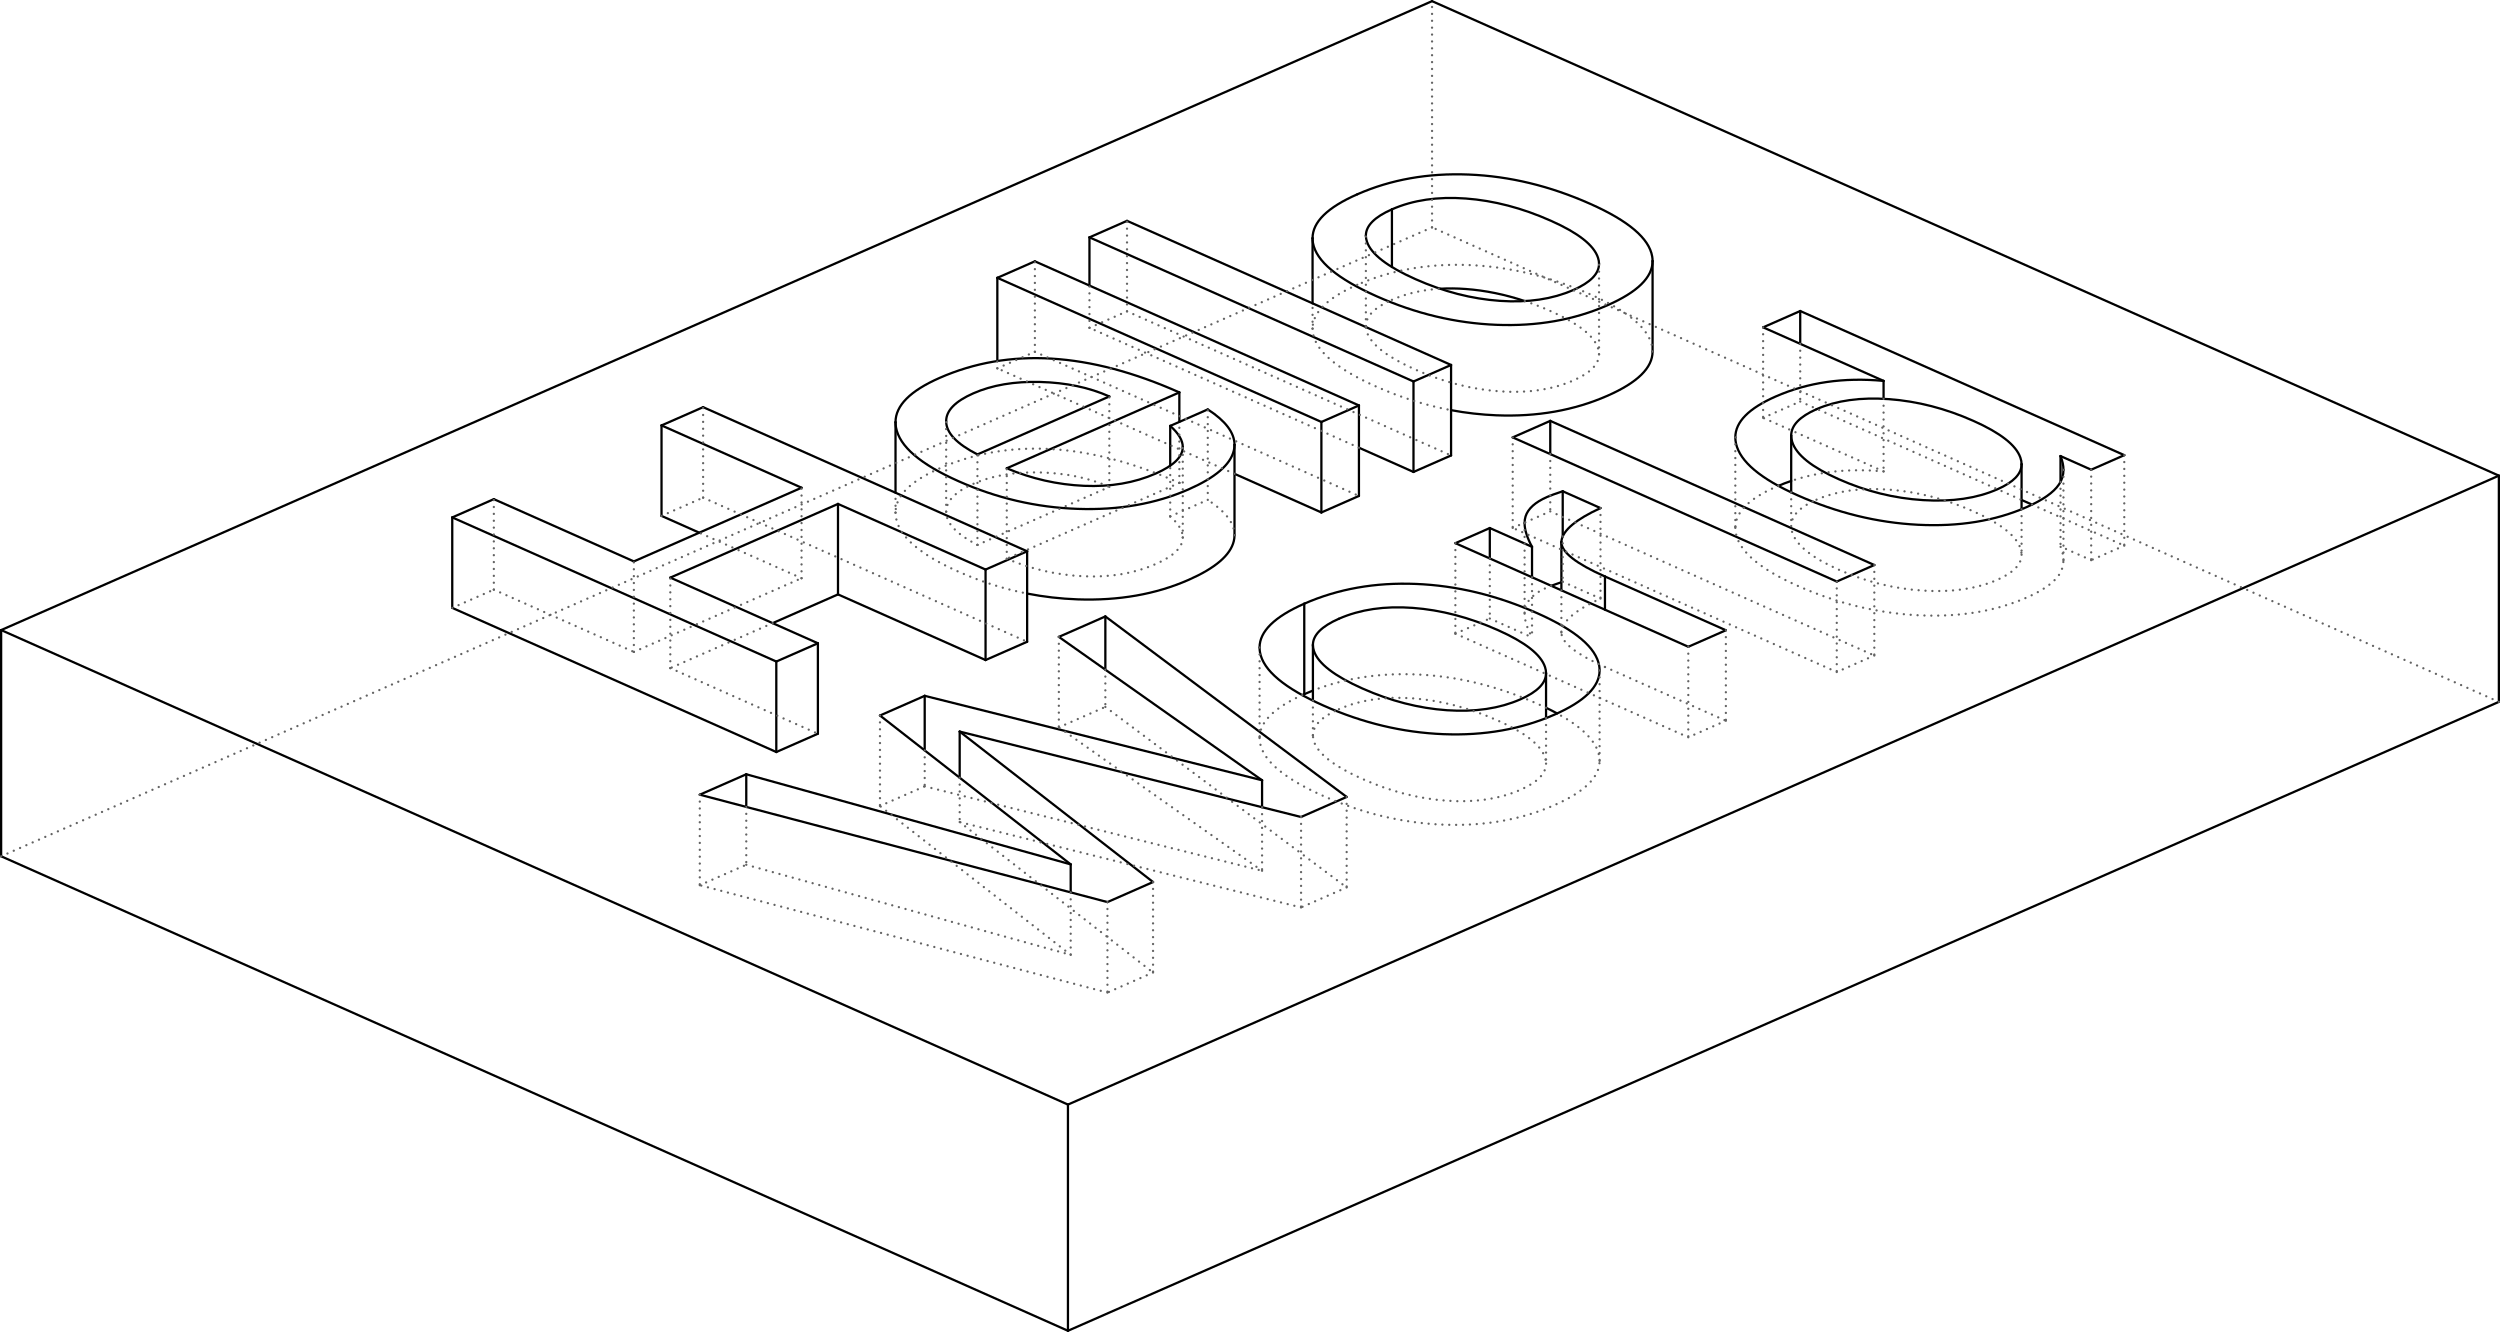
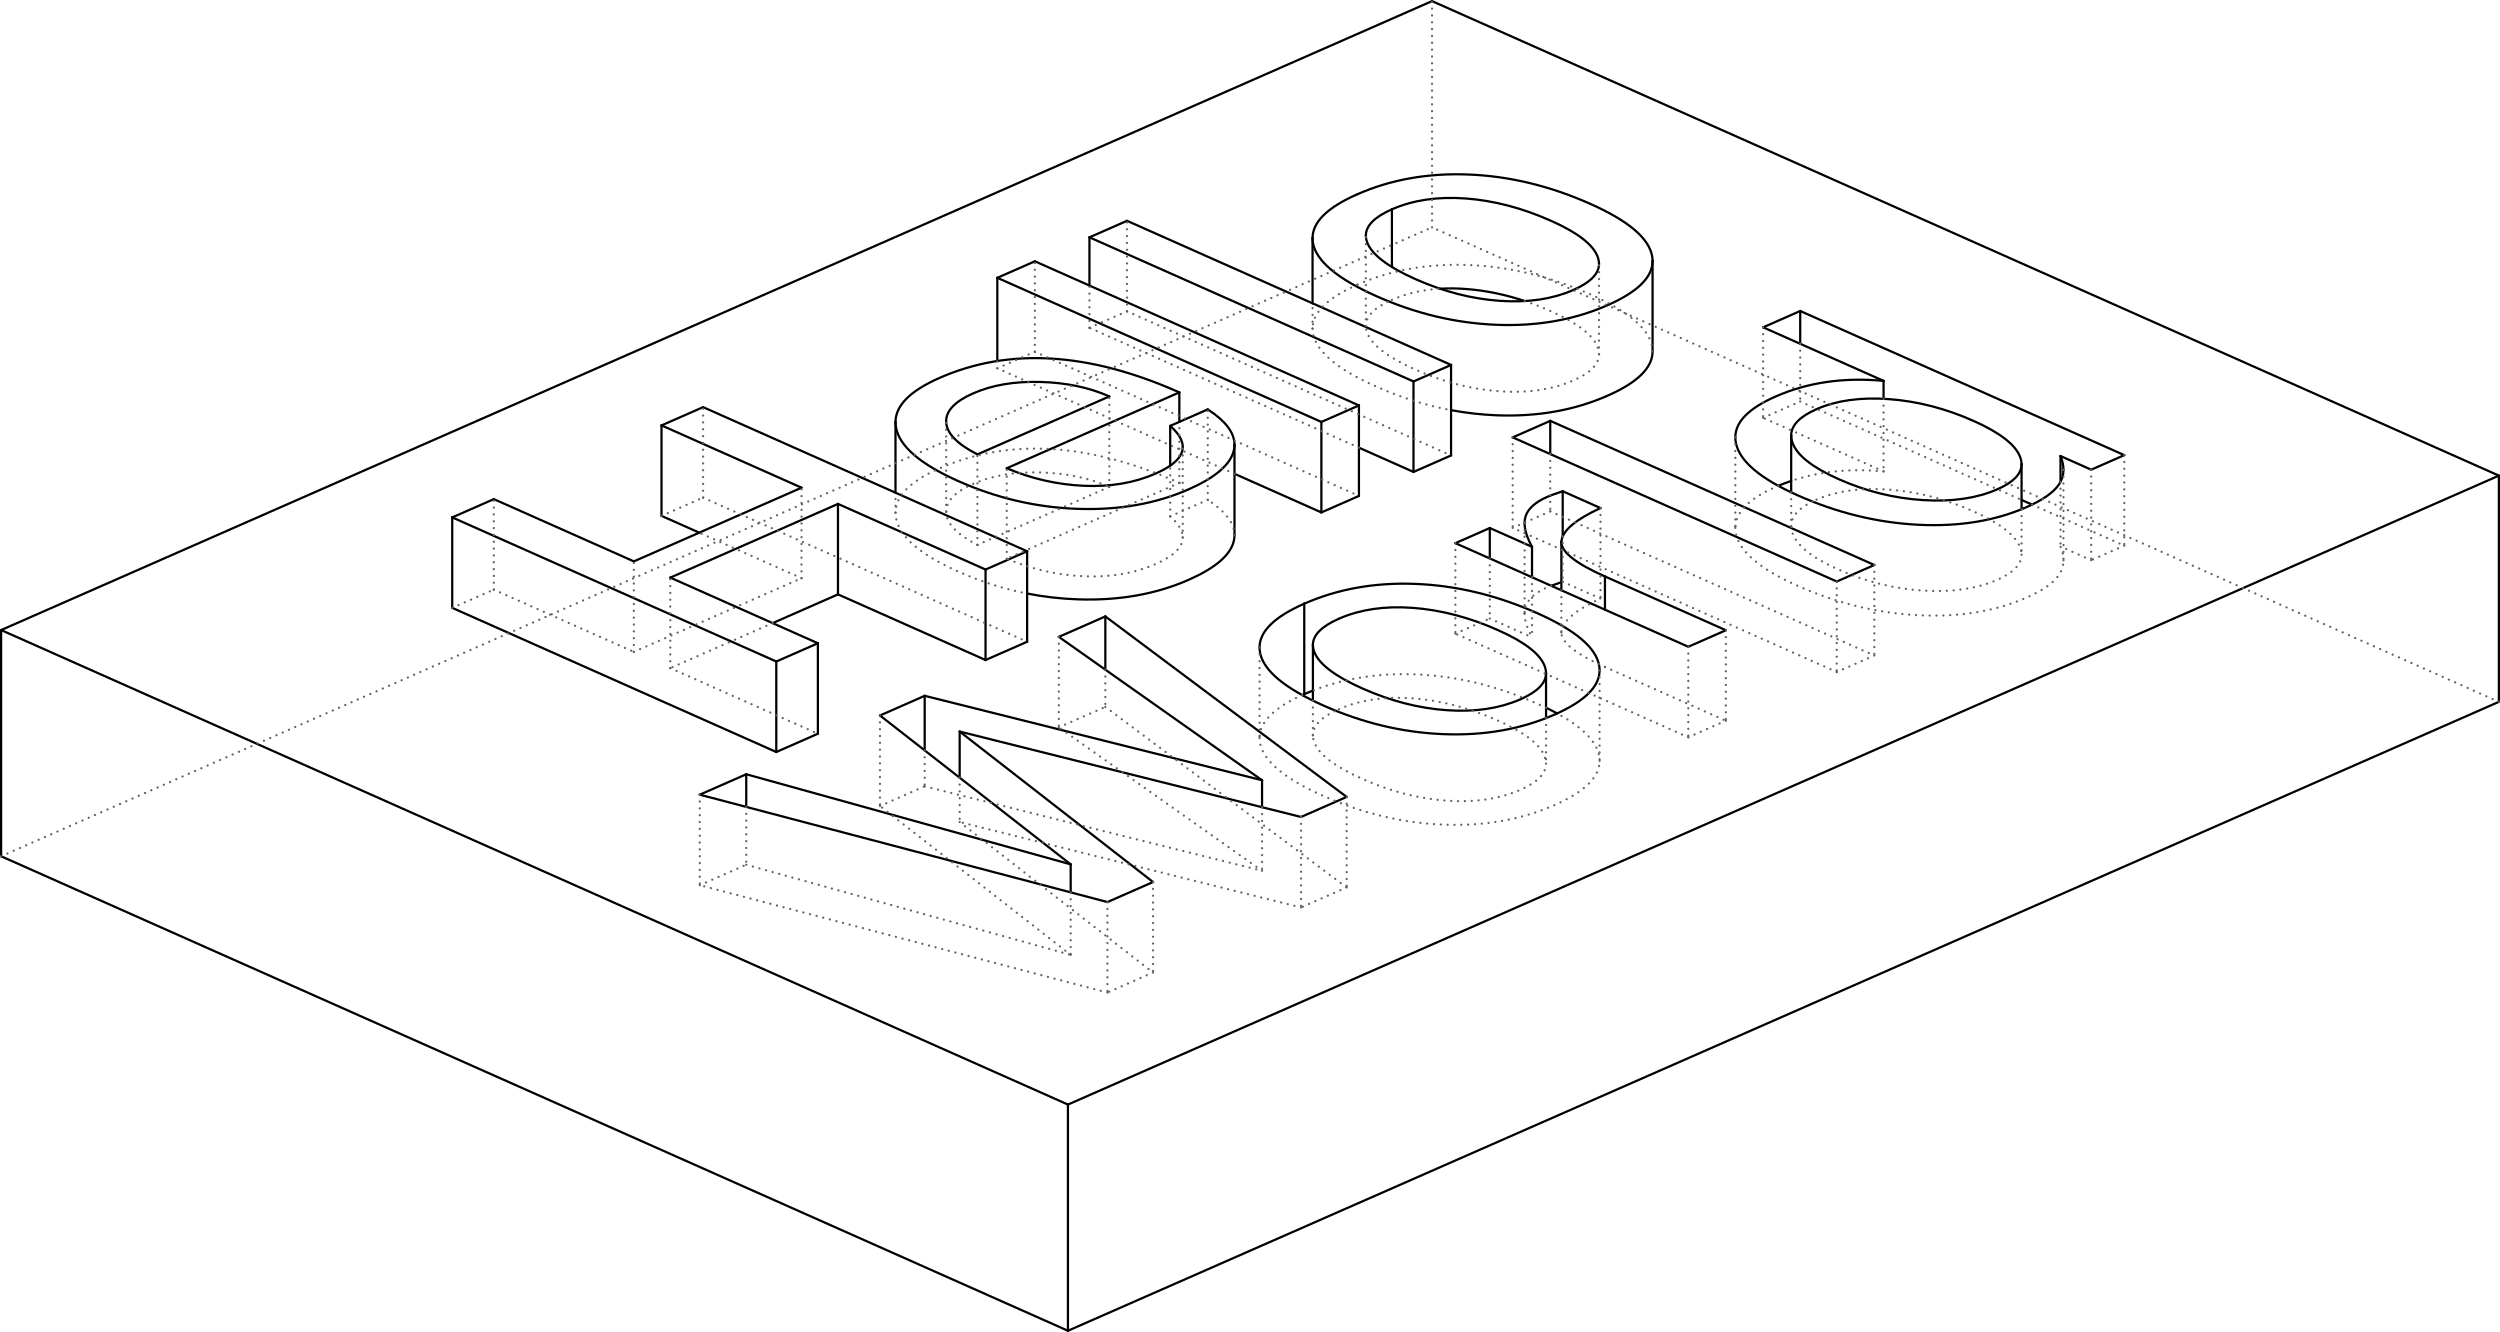
- <svg xmlns="http://www.w3.org/2000/svg" width="100.091mm" height="53.325mm" viewBox="-49.143 -26.149 99.127 52.811" version="1.1">
+ <svg xmlns="http://www.w3.org/2000/svg" width="100.09mm" height="53.324mm" viewBox="-49.142 -26.148 99.126 52.81" version="1.1">
  <g transform="scale(1,-1)" stroke-linecap="round">
-     <g fill="none" stroke="rgb(0,0,0)" stroke-width="0.09" id="Visible">
+     <g fill="none" stroke="rgb(0,0,0)" stroke-width="0.089" id="Visible">
      <line x1="-6.798" y1="-26.617" x2="-6.798" y2="-17.648" />
      <line x1="-6.798" y1="-17.648" x2="-49.098" y2="1.166" />
      <line x1="-49.098" y1="-7.803" x2="-49.098" y2="1.166" />
      <line x1="-6.798" y1="-26.617" x2="-49.098" y2="-7.803" />
      <line x1="-6.798" y1="-26.617" x2="49.939" y2="-1.68" />
      <line x1="49.939" y1="-1.68" x2="49.939" y2="7.289" />
      <line x1="-6.798" y1="-17.648" x2="49.939" y2="7.289" />
      <line x1="-49.098" y1="1.166" x2="7.639" y2="26.104" />
      <line x1="49.939" y1="7.289" x2="7.639" y2="26.104" />
      <path d="M 2.572,2.212 Q 0.8,1.433 0.8,0.475" />
      <path d="M 0.8,0.475 Q 0.8,0.378 0.818,0.28 Q 1.014,-0.795 3.341,-1.83 Q 5.667,-2.864 8.088,-2.961 Q 10.51,-3.058 12.495,-2.186 Q 14.282,-1.4 14.282,-0.432" />
      <path d="M 14.282,-0.432 Q 14.282,-0.344 14.267,-0.253 Q 14.089,0.822 11.815,1.833 Q 9.418,2.899 6.997,2.996 Q 4.576,3.093 2.572,2.212" />
      <line x1="-7.159" y1="0.896" x2="-5.315" y2="1.707" />
      <line x1="0.899" y1="-4.789" x2="-7.159" y2="0.896" />
      <line x1="-12.478" y1="-1.441" x2="0.899" y2="-4.789" />
      <line x1="-14.251" y1="-2.221" x2="-12.478" y2="-1.441" />
      <line x1="-6.689" y1="-8.124" x2="-14.251" y2="-2.221" />
      <line x1="-19.553" y1="-4.551" x2="-6.689" y2="-8.124" />
      <line x1="-21.396" y1="-5.361" x2="-19.553" y2="-4.551" />
      <line x1="-5.232" y1="-9.619" x2="-21.396" y2="-5.361" />
      <line x1="-3.424" y1="-8.824" x2="-5.232" y2="-9.619" />
      <line x1="-11.091" y1="-2.858" x2="-3.424" y2="-8.824" />
      <line x1="2.445" y1="-6.245" x2="-11.091" y2="-2.858" />
      <line x1="4.253" y1="-5.45" x2="2.445" y2="-6.245" />
      <line x1="-5.315" y1="1.707" x2="4.253" y2="-5.45" />
      <path d="M 12.82,6.67 Q 12.395,6.53 12.2,6.444 Q 11.491,6.132 11.346,5.671 Q 11.308,5.549 11.308,5.407" />
      <path d="M 11.308,5.407 Q 11.308,5.014 11.603,4.467" />
      <line x1="9.929" y1="5.212" x2="11.603" y2="4.467" />
      <line x1="8.564" y1="4.612" x2="9.929" y2="5.212" />
      <line x1="17.799" y1="0.504" x2="8.564" y2="4.612" />
      <line x1="19.289" y1="1.159" x2="17.799" y2="0.504" />
      <line x1="14.495" y1="3.291" x2="19.289" y2="1.159" />
      <path d="M 14.495,3.291 Q 12.767,4.059 12.767,4.655" />
      <path d="M 12.767,4.655 Q 12.767,4.686 12.772,4.716 Q 12.864,5.333 14.318,6.003" />
      <line x1="12.82" y1="6.67" x2="14.318" y2="6.003" />
      <line x1="25.542" y1="11.046" x2="20.766" y2="13.17" />
      <path d="M 25.542,11.046 Q 23.175,11.268 21.26,10.426 Q 19.664,9.724 19.664,8.807" />
      <path d="M 19.664,8.807 Q 19.664,8.686 19.692,8.56 Q 19.932,7.489 22.135,6.509 Q 24.479,5.466 26.909,5.342 Q 29.339,5.218 31.218,6.044 Q 32.176,6.464 32.497,6.941 Q 32.675,7.204 32.675,7.519" />
      <path d="M 32.675,7.519 Q 32.675,7.776 32.558,8.066" />
      <line x1="33.774" y1="7.525" x2="32.558" y2="8.066" />
      <line x1="35.086" y1="8.102" x2="33.774" y2="7.525" />
      <line x1="22.237" y1="13.817" x2="35.086" y2="8.102" />
      <line x1="20.766" y1="13.17" x2="22.237" y2="13.817" />
      <line x1="23.686" y1="3.091" x2="10.837" y2="8.806" />
      <line x1="25.175" y1="3.746" x2="23.686" y2="3.091" />
      <line x1="12.326" y1="9.461" x2="25.175" y2="3.746" />
      <line x1="10.837" y1="8.806" x2="12.326" y2="9.461" />
      <path d="M -8.416,2.614 Q -7.431,2.42 -6.416,2.384 Q -3.968,2.299 -2.017,3.156 Q -0.422,3.858 -0.222,4.694 Q -0.194,4.811 -0.194,4.927" />
      <line x1="-8.416" y1="0.703" x2="-10.065" y2="-0.022" />
      <line x1="-10.065" y1="-0.022" x2="-15.916" y2="2.581" />
      <line x1="-15.916" y1="2.581" x2="-18.508" y2="1.441" />
      <line x1="-21.418" y1="5.028" x2="-22.913" y2="5.693" />
      <line x1="-16.713" y1="-2.944" x2="-18.362" y2="-3.669" />
      <line x1="-18.362" y1="-3.669" x2="-31.211" y2="2.046" />
      <path d="M 8.393,9.886 Q 9.284,9.719 10.189,9.682 Q 12.61,9.585 14.596,10.458 Q 16.383,11.244 16.383,12.212" />
      <line x1="3.251" y1="5.83" x2="-0.194" y2="7.362" />
      <line x1="4.74" y1="6.485" x2="3.251" y2="5.83" />
      <line x1="6.903" y1="7.436" x2="4.74" y2="8.398" />
      <line x1="8.393" y1="8.09" x2="6.903" y2="7.436" />
      <path d="M 2.572,-1.375 L 2.491,-1.412" />
      <path d="M 12.599,-2.139 Q 12.392,-2.026 12.159,-1.914" />
      <path d="M 2.915,-1.233 Q 2.742,-1.301 2.572,-1.375" />
      <line x1="-5.315" y1="1.707" x2="-5.315" y2="-0.404" />
      <line x1="0.899" y1="-4.789" x2="0.899" y2="-5.858" />
      <line x1="-12.478" y1="-1.441" x2="-12.478" y2="-3.605" />
      <line x1="-6.689" y1="-8.124" x2="-6.689" y2="-9.235" />
      <line x1="-19.553" y1="-4.551" x2="-19.553" y2="-5.847" />
      <line x1="-11.091" y1="-2.858" x2="-11.091" y2="-4.688" />
      <line x1="12.82" y1="6.67" x2="12.82" y2="4.88" />
      <line x1="11.603" y1="4.467" x2="11.603" y2="3.26" />
      <path d="M 12.767,3.064 Q 12.525,2.984 12.363,2.922" />
      <line x1="9.929" y1="5.212" x2="9.929" y2="4.005" />
      <line x1="25.542" y1="11.046" x2="25.542" y2="10.336" />
      <line x1="32.558" y1="8.066" x2="32.558" y2="7.042" />
      <path d="M 21.879,7.079 Q 21.62,6.991 21.368,6.885" />
      <line x1="22.237" y1="13.817" x2="22.237" y2="12.516" />
      <line x1="31.014" y1="6.326" x2="31.429" y2="6.141" />
      <line x1="12.326" y1="9.461" x2="12.326" y2="8.144" />
      <line x1="-2.381" y1="9.421" x2="-2.381" y2="10.59" />
      <path d="M -2.381,10.59 Q -7.756,12.981 -11.887,11.165 Q -13.635,10.397 -13.635,9.41" />
      <path d="M -13.635,9.41 Q -13.635,9.305 -13.615,9.198 Q -13.411,8.08 -11.137,7.069 Q -8.863,6.057 -6.416,5.972 Q -3.968,5.887 -2.017,6.744 Q -0.422,7.445 -0.222,8.282 Q -0.194,8.398 -0.194,8.514" />
      <path d="M -0.194,8.514 Q -0.194,9.229 -1.254,9.916" />
      <line x1="-2.381" y1="10.59" x2="-9.224" y2="7.582" />
      <line x1="-2.743" y1="7.685" x2="-2.743" y2="9.262" />
      <line x1="-2.743" y1="9.262" x2="-1.254" y2="9.916" />
      <path d="M -2.743,9.262 Q -2.245,8.818 -2.245,8.424" />
      <path d="M -2.245,8.424 Q -2.245,7.844 -3.321,7.371 Q -4.58,6.818 -6.162,6.886 Q -7.744,6.955 -9.224,7.582" />
      <line x1="-8.416" y1="0.703" x2="-8.416" y2="4.29" />
      <line x1="-10.065" y1="-0.022" x2="-10.065" y2="3.566" />
      <line x1="-8.416" y1="4.29" x2="-10.065" y2="3.566" />
      <line x1="-21.264" y1="10.005" x2="-8.416" y2="4.29" />
      <line x1="-15.916" y1="2.581" x2="-15.916" y2="6.168" />
      <line x1="-10.065" y1="3.566" x2="-15.916" y2="6.168" />
      <line x1="-22.913" y1="5.693" x2="-22.913" y2="9.281" />
      <line x1="-22.913" y1="9.281" x2="-21.264" y2="10.005" />
      <line x1="-15.916" y1="6.168" x2="-22.565" y2="3.246" />
      <line x1="-17.361" y1="6.811" x2="-22.913" y2="9.281" />
      <line x1="-16.713" y1="-2.944" x2="-16.713" y2="0.643" />
      <line x1="-22.565" y1="3.246" x2="-16.713" y2="0.643" />
      <line x1="-24.01" y1="3.889" x2="-17.361" y2="6.811" />
      <line x1="-18.362" y1="-3.669" x2="-18.362" y2="-0.081" />
      <line x1="-16.713" y1="0.643" x2="-18.362" y2="-0.081" />
      <line x1="-29.562" y1="6.358" x2="-24.01" y2="3.889" />
      <line x1="-31.211" y1="2.046" x2="-31.211" y2="5.633" />
      <line x1="-18.362" y1="-0.081" x2="-31.211" y2="5.633" />
      <line x1="-31.211" y1="5.633" x2="-29.562" y2="6.358" />
      <path d="M 4.673,18.444 Q 2.901,17.665 2.901,16.706" />
      <path d="M 2.901,16.706 Q 2.901,16.61 2.918,16.512 Q 3.114,15.437 5.441,14.402 Q 7.768,13.367 10.189,13.27 Q 12.61,13.173 14.596,14.046 Q 16.383,14.831 16.383,15.8" />
      <path d="M 16.383,15.8 Q 16.383,15.888 16.368,15.978 Q 16.189,17.053 13.916,18.064 Q 11.519,19.131 9.097,19.228 Q 6.676,19.325 4.673,18.444" />
      <line x1="3.251" y1="5.83" x2="3.251" y2="9.418" />
      <line x1="-9.598" y1="11.834" x2="-9.598" y2="15.133" />
      <line x1="3.251" y1="9.418" x2="-9.598" y2="15.133" />
      <line x1="4.74" y1="6.485" x2="4.74" y2="10.073" />
      <line x1="4.74" y1="10.073" x2="3.251" y2="9.418" />
      <line x1="-9.598" y1="15.133" x2="-8.109" y2="15.788" />
      <line x1="-8.109" y1="15.788" x2="4.74" y2="10.073" />
      <line x1="6.903" y1="7.436" x2="6.903" y2="11.023" />
      <line x1="-5.945" y1="14.826" x2="-5.945" y2="16.738" />
      <line x1="6.903" y1="11.023" x2="-5.945" y2="16.738" />
      <line x1="8.393" y1="8.09" x2="8.393" y2="11.678" />
      <line x1="8.393" y1="11.678" x2="6.903" y2="11.023" />
      <line x1="-5.945" y1="16.738" x2="-4.456" y2="17.393" />
      <line x1="-4.456" y1="17.393" x2="8.393" y2="11.678" />
      <line x1="-10.387" y1="8.131" x2="-5.157" y2="10.43" />
      <path d="M -10.387,8.131 Q -11.627,8.763 -11.627,9.448" />
      <path d="M -11.627,9.448 Q -11.627,10.08 -10.548,10.554 Q -9.431,11.045 -7.893,11.004 Q -6.356,10.963 -5.157,10.43" />
      <path d="M 6.048,17.848 Q 7.306,18.401 8.976,18.278 Q 10.646,18.155 12.355,17.394 Q 13.977,16.673 14.219,15.93 Q 14.26,15.807 14.26,15.69" />
      <path d="M 14.26,15.69 Q 14.26,15.098 13.239,14.65 Q 11.997,14.104 10.328,14.22 Q 8.658,14.335 6.983,15.08 Q 5.309,15.825 5.058,16.564 Q 5.015,16.688 5.015,16.807" />
      <path d="M 5.015,16.807 Q 5.015,17.394 6.048,17.848" />
      <path d="M 3.947,1.616 Q 5.206,2.17 6.876,2.046 Q 8.546,1.923 10.255,1.163 Q 11.877,0.441 12.119,-0.301 Q 12.159,-0.424 12.159,-0.542" />
      <path d="M 12.159,-0.542 Q 12.159,-1.133 11.138,-1.582 Q 9.897,-2.127 8.227,-2.012 Q 6.558,-1.896 4.883,-1.152 Q 3.209,-0.407 2.958,0.332 Q 2.915,0.456 2.915,0.575" />
      <path d="M 2.915,0.575 Q 2.915,1.163 3.947,1.616" />
      <path d="M 22.883,9.924 Q 24.071,10.446 25.758,10.322 Q 27.446,10.199 29.102,9.462 Q 30.706,8.749 30.966,8.006 Q 31.014,7.871 31.014,7.743" />
      <path d="M 31.014,7.743 Q 31.014,7.169 30.056,6.749 Q 28.833,6.211 27.11,6.319 Q 25.387,6.427 23.766,7.148 Q 22.162,7.861 21.92,8.627 Q 21.879,8.756 21.879,8.877" />
      <path d="M 21.879,8.877 Q 21.879,9.482 22.883,9.924" />
      <path d="M 7.956,14.7 Q 8.445,14.73 8.976,14.69 Q 10.136,14.605 11.316,14.211" />
      <line x1="2.572" y1="2.212" x2="2.572" y2="-1.375" />
      <line x1="14.495" y1="3.291" x2="14.495" y2="1.974" />
      <line x1="6.048" y1="15.562" x2="6.048" y2="17.848" />
      <path d="M 12.767,4.655 L 12.767,2.742" />
      <path d="M -13.635,6.612 L -13.635,9.41" />
      <path d="M -0.194,4.927 L -0.194,8.514" />
      <path d="M 2.901,14.121 L 2.901,16.706" />
      <path d="M 16.383,12.212 L 16.383,15.8" />
      <path d="M 12.159,-0.542 L 12.159,-2.325" />
      <path d="M 2.915,0.575 L 2.915,-1.631" />
      <path d="M 31.014,7.743 L 31.014,5.957" />
      <path d="M 21.879,8.877 L 21.879,6.626" />
    </g>
-     <g fill="none" stroke="rgb(99,99,99)" stroke-width="0.09" id="Hidden" stroke-dasharray="0.002 0.271">
+     <g fill="none" stroke="rgb(99,99,99)" stroke-width="0.089" id="Hidden" stroke-dasharray="0.002 0.269">
      <path d="M -2.381,7.002 Q -7.756,9.393 -11.887,7.578 Q -13.635,6.81 -13.635,5.822" />
      <path d="M -13.635,5.822 Q -13.635,5.717 -13.615,5.61 Q -13.411,4.492 -11.137,3.481 Q -9.806,2.889 -8.416,2.614" />
      <path d="M -0.194,4.927 Q -0.194,5.641 -1.254,6.329" />
      <line x1="-2.381" y1="7.002" x2="-9.224" y2="3.994" />
      <line x1="-2.743" y1="5.674" x2="-1.254" y2="6.329" />
      <path d="M -2.743,5.674 Q -2.245,5.23 -2.245,4.836" />
      <path d="M -2.245,4.836 Q -2.245,4.256 -3.321,3.783 Q -4.58,3.23 -6.162,3.299 Q -7.744,3.367 -9.224,3.994" />
      <line x1="-21.264" y1="6.418" x2="-8.416" y2="0.703" />
      <line x1="-22.913" y1="5.693" x2="-21.264" y2="6.418" />
      <line x1="-18.508" y1="1.441" x2="-22.565" y2="-0.342" />
      <line x1="-17.361" y1="3.223" x2="-21.418" y2="5.028" />
      <line x1="-22.565" y1="-0.342" x2="-16.713" y2="-2.944" />
      <line x1="-24.01" y1="0.301" x2="-17.361" y2="3.223" />
      <line x1="-29.562" y1="2.77" x2="-24.01" y2="0.301" />
      <line x1="-31.211" y1="2.046" x2="-29.562" y2="2.77" />
      <path d="M 4.673,14.856 Q 2.901,14.077 2.901,13.119" />
      <path d="M 2.901,13.119 Q 2.901,13.022 2.918,12.924 Q 3.114,11.849 5.441,10.814 Q 6.898,10.166 8.393,9.886" />
      <path d="M 16.383,12.212 Q 16.383,12.3 16.368,12.39 Q 16.189,13.465 13.916,14.477 Q 11.519,15.543 9.097,15.64 Q 6.676,15.737 4.673,14.856" />
      <line x1="-0.194" y1="7.362" x2="-9.598" y2="11.545" />
      <line x1="-9.598" y1="11.545" x2="-8.109" y2="12.2" />
      <line x1="-8.109" y1="12.2" x2="4.74" y2="6.485" />
      <line x1="4.74" y1="8.398" x2="-5.945" y2="13.151" />
      <line x1="-5.945" y1="13.151" x2="-4.456" y2="13.805" />
      <line x1="-4.456" y1="13.805" x2="8.393" y2="8.09" />
      <line x1="-49.098" y1="-7.803" x2="7.639" y2="17.134" />
      <line x1="7.639" y1="17.134" x2="7.639" y2="26.104" />
      <line x1="49.939" y1="-1.68" x2="7.639" y2="17.134" />
      <path d="M 2.491,-1.412 Q 0.8,-2.177 0.8,-3.113" />
      <path d="M 0.8,-3.113 Q 0.8,-3.209 0.818,-3.308 Q 1.014,-4.383 3.341,-5.417 Q 5.667,-6.452 8.088,-6.549 Q 10.51,-6.646 12.495,-5.773 Q 14.282,-4.988 14.282,-4.02" />
      <path d="M 14.282,-4.02 Q 14.282,-3.931 14.267,-3.841 Q 14.123,-2.969 12.599,-2.139" />
      <path d="M 12.159,-1.914 Q 11.994,-1.834 11.815,-1.755 Q 9.418,-0.689 6.997,-0.592 Q 4.781,-0.503 2.915,-1.233" />
      <line x1="-7.159" y1="0.896" x2="-7.159" y2="-2.691" />
      <line x1="-5.315" y1="-0.404" x2="-5.315" y2="-1.881" />
      <line x1="-7.159" y1="-2.691" x2="-5.315" y2="-1.881" />
      <line x1="0.899" y1="-5.858" x2="0.899" y2="-8.377" />
      <line x1="0.899" y1="-8.377" x2="-7.159" y2="-2.691" />
      <line x1="-12.478" y1="-3.605" x2="-12.478" y2="-5.029" />
      <line x1="-12.478" y1="-5.029" x2="0.899" y2="-8.377" />
      <line x1="-14.251" y1="-2.221" x2="-14.251" y2="-5.809" />
      <line x1="-14.251" y1="-5.809" x2="-12.478" y2="-5.029" />
      <line x1="-6.689" y1="-9.235" x2="-6.689" y2="-11.712" />
      <line x1="-6.689" y1="-11.712" x2="-14.251" y2="-5.809" />
      <line x1="-19.553" y1="-5.847" x2="-19.553" y2="-8.139" />
      <line x1="-19.553" y1="-8.139" x2="-6.689" y2="-11.712" />
      <line x1="-21.396" y1="-5.361" x2="-21.396" y2="-8.949" />
      <line x1="-21.396" y1="-8.949" x2="-19.553" y2="-8.139" />
      <line x1="-5.232" y1="-9.619" x2="-5.232" y2="-13.207" />
      <line x1="-5.232" y1="-13.207" x2="-21.396" y2="-8.949" />
      <line x1="-3.424" y1="-8.824" x2="-3.424" y2="-12.412" />
      <line x1="-3.424" y1="-12.412" x2="-5.232" y2="-13.207" />
      <line x1="-11.091" y1="-4.688" x2="-11.091" y2="-6.446" />
      <line x1="-11.091" y1="-6.446" x2="-3.424" y2="-12.412" />
      <line x1="2.445" y1="-6.245" x2="2.445" y2="-9.832" />
      <line x1="2.445" y1="-9.832" x2="-11.091" y2="-6.446" />
      <line x1="4.253" y1="-5.45" x2="4.253" y2="-9.038" />
      <line x1="4.253" y1="-9.038" x2="2.445" y2="-9.832" />
      <line x1="-5.315" y1="-1.881" x2="4.253" y2="-9.038" />
      <line x1="12.82" y1="4.88" x2="12.82" y2="3.082" />
      <line x1="11.603" y1="3.26" x2="11.603" y2="0.879" />
      <path d="M 12.82,3.082 L 12.767,3.064" />
      <path d="M 12.363,2.922 Q 12.267,2.886 12.2,2.856 Q 11.491,2.544 11.346,2.083 Q 11.308,1.961 11.308,1.82" />
      <path d="M 11.308,1.82 Q 11.308,1.426 11.603,0.879" />
      <line x1="9.929" y1="4.005" x2="9.929" y2="1.624" />
      <line x1="9.929" y1="1.624" x2="11.603" y2="0.879" />
      <line x1="8.564" y1="4.612" x2="8.564" y2="1.024" />
      <line x1="8.564" y1="1.024" x2="9.929" y2="1.624" />
      <line x1="17.799" y1="0.504" x2="17.799" y2="-3.084" />
      <line x1="17.799" y1="-3.084" x2="8.564" y2="1.024" />
      <line x1="19.289" y1="1.159" x2="19.289" y2="-2.429" />
      <line x1="19.289" y1="-2.429" x2="17.799" y2="-3.084" />
      <line x1="14.495" y1="-0.297" x2="19.289" y2="-2.429" />
      <line x1="14.318" y1="6.003" x2="14.318" y2="2.416" />
      <path d="M 14.495,-0.297 Q 12.767,0.471 12.767,1.068" />
      <path d="M 12.767,1.068 Q 12.767,1.098 12.772,1.128 Q 12.864,1.745 14.318,2.416" />
      <line x1="12.82" y1="3.082" x2="14.318" y2="2.416" />
      <line x1="25.542" y1="10.336" x2="25.542" y2="7.458" />
      <line x1="20.766" y1="13.17" x2="20.766" y2="9.582" />
      <line x1="25.542" y1="7.458" x2="20.766" y2="9.582" />
      <line x1="32.558" y1="7.042" x2="32.558" y2="4.479" />
      <path d="M 25.542,7.458 Q 23.551,7.645 21.879,7.079" />
      <path d="M 21.368,6.885 Q 21.314,6.862 21.26,6.838 Q 19.664,6.137 19.664,5.22" />
      <path d="M 19.664,5.22 Q 19.664,5.098 19.692,4.972 Q 19.932,3.901 22.135,2.921 Q 24.479,1.879 26.909,1.754 Q 29.339,1.63 31.218,2.456 Q 32.176,2.877 32.497,3.353 Q 32.675,3.616 32.675,3.932" />
      <path d="M 32.675,3.932 Q 32.675,4.188 32.558,4.479" />
      <line x1="33.774" y1="7.525" x2="33.774" y2="3.938" />
      <line x1="33.774" y1="3.938" x2="32.558" y2="4.479" />
      <line x1="35.086" y1="8.102" x2="35.086" y2="4.514" />
      <line x1="35.086" y1="4.514" x2="33.774" y2="3.938" />
      <line x1="22.237" y1="12.516" x2="22.237" y2="10.229" />
      <line x1="22.237" y1="10.229" x2="31.014" y2="6.326" />
      <line x1="31.429" y1="6.141" x2="35.086" y2="4.514" />
      <line x1="20.766" y1="9.582" x2="22.237" y2="10.229" />
      <line x1="23.686" y1="3.091" x2="23.686" y2="-0.497" />
      <line x1="10.837" y1="8.806" x2="10.837" y2="5.218" />
      <line x1="23.686" y1="-0.497" x2="10.837" y2="5.218" />
      <line x1="25.175" y1="3.746" x2="25.175" y2="0.158" />
      <line x1="25.175" y1="0.158" x2="23.686" y2="-0.497" />
      <line x1="12.326" y1="8.144" x2="12.326" y2="5.873" />
      <line x1="12.326" y1="5.873" x2="25.175" y2="0.158" />
      <line x1="10.837" y1="5.218" x2="12.326" y2="5.873" />
      <line x1="-2.381" y1="7.002" x2="-2.381" y2="9.421" />
      <line x1="-1.254" y1="6.329" x2="-1.254" y2="9.916" />
      <line x1="-9.224" y1="3.994" x2="-9.224" y2="7.582" />
      <line x1="-2.743" y1="5.674" x2="-2.743" y2="7.685" />
      <line x1="-21.264" y1="6.418" x2="-21.264" y2="10.005" />
      <line x1="-22.565" y1="-0.342" x2="-22.565" y2="3.246" />
      <line x1="-17.361" y1="3.223" x2="-17.361" y2="6.811" />
      <line x1="-24.01" y1="0.301" x2="-24.01" y2="3.889" />
      <line x1="-29.562" y1="2.77" x2="-29.562" y2="6.358" />
      <line x1="-9.598" y1="11.545" x2="-9.598" y2="11.834" />
      <line x1="-8.109" y1="12.2" x2="-8.109" y2="15.788" />
      <line x1="-5.945" y1="13.151" x2="-5.945" y2="14.826" />
      <line x1="-4.456" y1="13.805" x2="-4.456" y2="17.393" />
      <path d="M 3.947,-1.971 Q 5.206,-1.418 6.876,-1.541 Q 8.546,-1.665 10.255,-2.425 Q 11.877,-3.146 12.119,-3.889 Q 12.159,-4.012 12.159,-4.129" />
      <path d="M 12.159,-4.129 Q 12.159,-4.721 11.138,-5.17 Q 9.897,-5.715 8.227,-5.6 Q 6.558,-5.484 4.883,-4.739 Q 3.209,-3.995 2.958,-3.256 Q 2.915,-3.131 2.915,-3.012" />
      <path d="M 2.915,-3.012 Q 2.915,-2.425 3.947,-1.971" />
      <path d="M 22.883,6.336 Q 24.071,6.858 25.758,6.735 Q 27.446,6.611 29.102,5.874 Q 30.706,5.161 30.966,4.418 Q 31.014,4.283 31.014,4.155" />
      <path d="M 31.014,4.155 Q 31.014,3.582 30.056,3.161 Q 28.833,2.623 27.11,2.731 Q 25.387,2.839 23.766,3.56 Q 22.162,4.273 21.92,5.04 Q 21.879,5.168 21.879,5.29" />
      <path d="M 21.879,5.29 Q 21.879,5.895 22.883,6.336" />
      <line x1="-10.387" y1="4.543" x2="-10.387" y2="8.131" />
      <line x1="-5.157" y1="6.842" x2="-5.157" y2="10.43" />
      <line x1="-10.387" y1="4.543" x2="-5.157" y2="6.842" />
      <path d="M -10.387,4.543 Q -11.627,5.175 -11.627,5.86" />
      <path d="M -11.627,5.86 Q -11.627,6.492 -10.548,6.966 Q -9.431,7.457 -7.893,7.416 Q -6.356,7.375 -5.157,6.842" />
      <path d="M 6.048,14.26 Q 6.906,14.638 7.956,14.7" />
      <path d="M 11.316,14.211 Q 11.834,14.039 12.355,13.807 Q 13.977,13.085 14.219,12.342 Q 14.26,12.22 14.26,12.102" />
      <path d="M 14.26,12.102 Q 14.26,11.511 13.239,11.062 Q 11.997,10.516 10.328,10.632 Q 8.658,10.747 6.983,11.492 Q 5.309,12.237 5.058,12.976 Q 5.015,13.1 5.015,13.219" />
      <path d="M 5.015,13.219 Q 5.015,13.807 6.048,14.26" />
      <path d="M 0.8,0.475 L 0.8,-3.113" />
      <path d="M 14.282,-0.432 L 14.282,-4.02" />
      <path d="M 11.308,5.407 L 11.308,1.82" />
      <path d="M 12.767,2.742 L 12.767,1.068" />
      <path d="M 19.664,8.807 L 19.664,5.22" />
      <path d="M 32.675,7.519 L 32.675,3.932" />
      <path d="M -13.635,5.822 L -13.635,6.612" />
      <path d="M -2.245,4.836 L -2.245,8.424" />
      <path d="M 2.901,13.119 L 2.901,14.121" />
      <path d="M 12.159,-2.325 L 12.159,-4.129" />
      <path d="M 2.915,-1.631 L 2.915,-3.012" />
      <path d="M 31.014,5.957 L 31.014,4.155" />
      <path d="M 21.879,6.626 L 21.879,5.29" />
      <path d="M -11.627,5.86 L -11.627,9.448" />
      <path d="M 14.26,12.102 L 14.26,15.69" />
      <path d="M 5.015,13.219 L 5.015,16.807" />
    </g>
  </g>
</svg>
